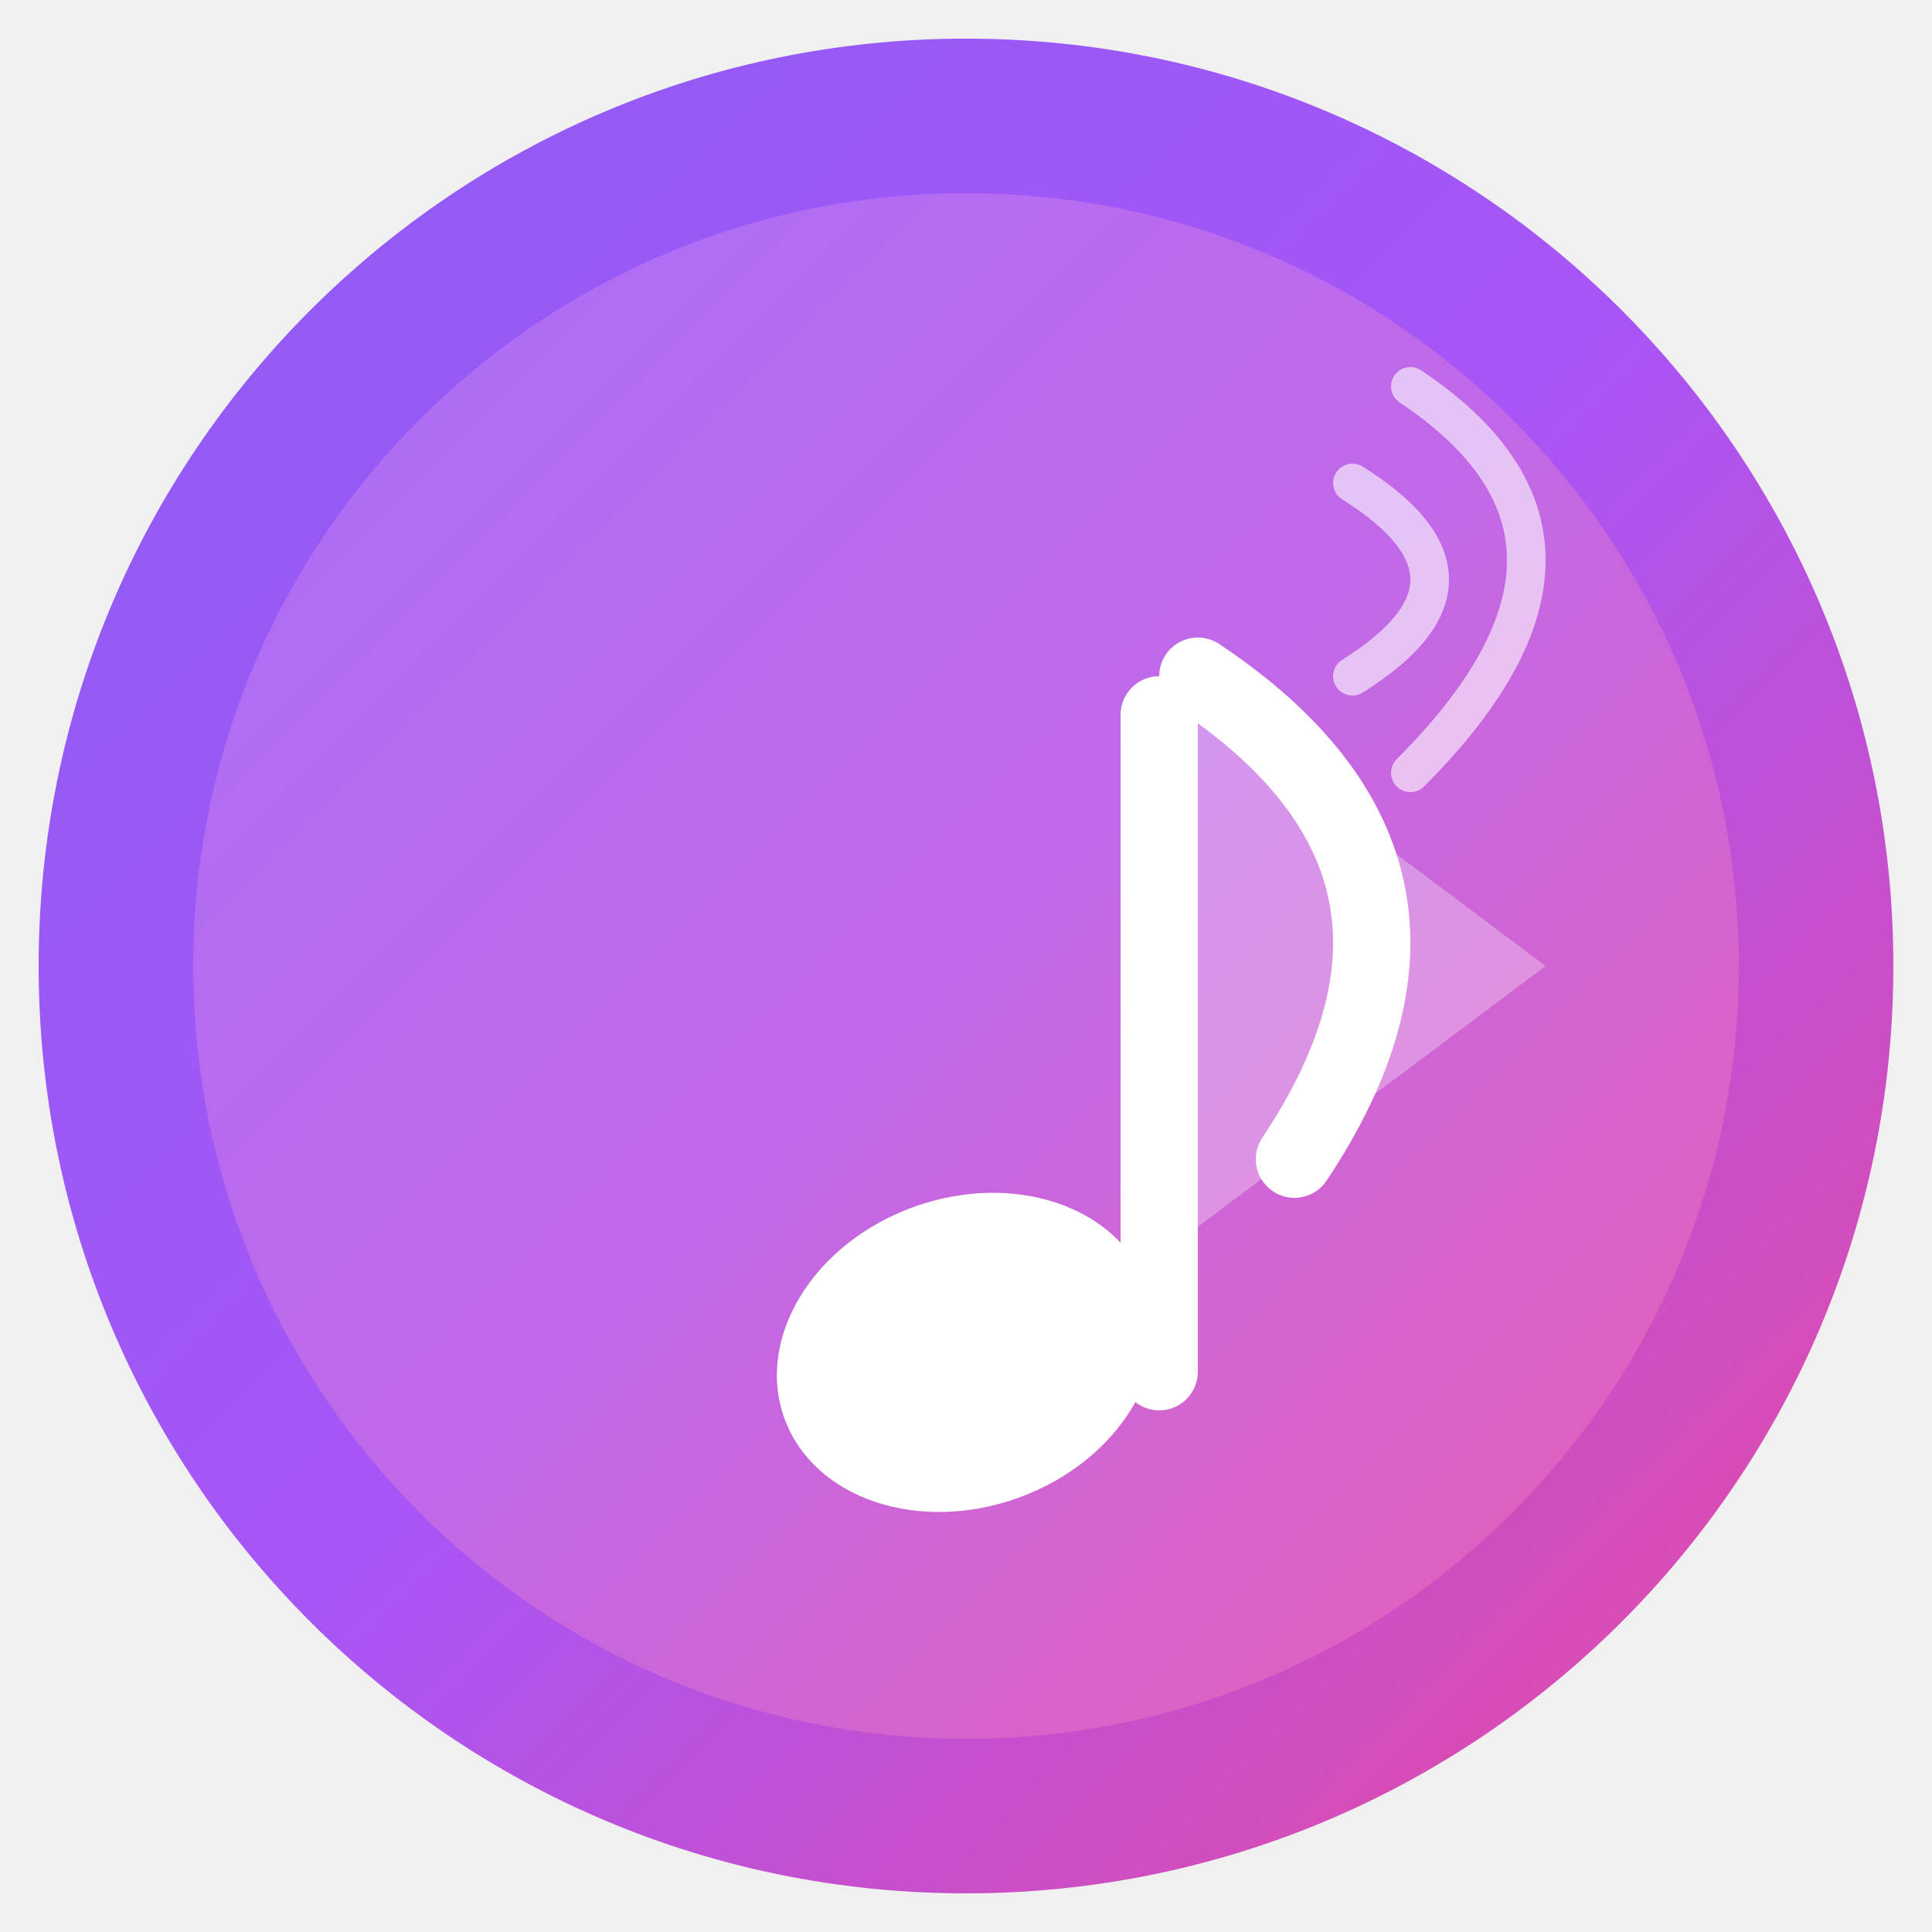
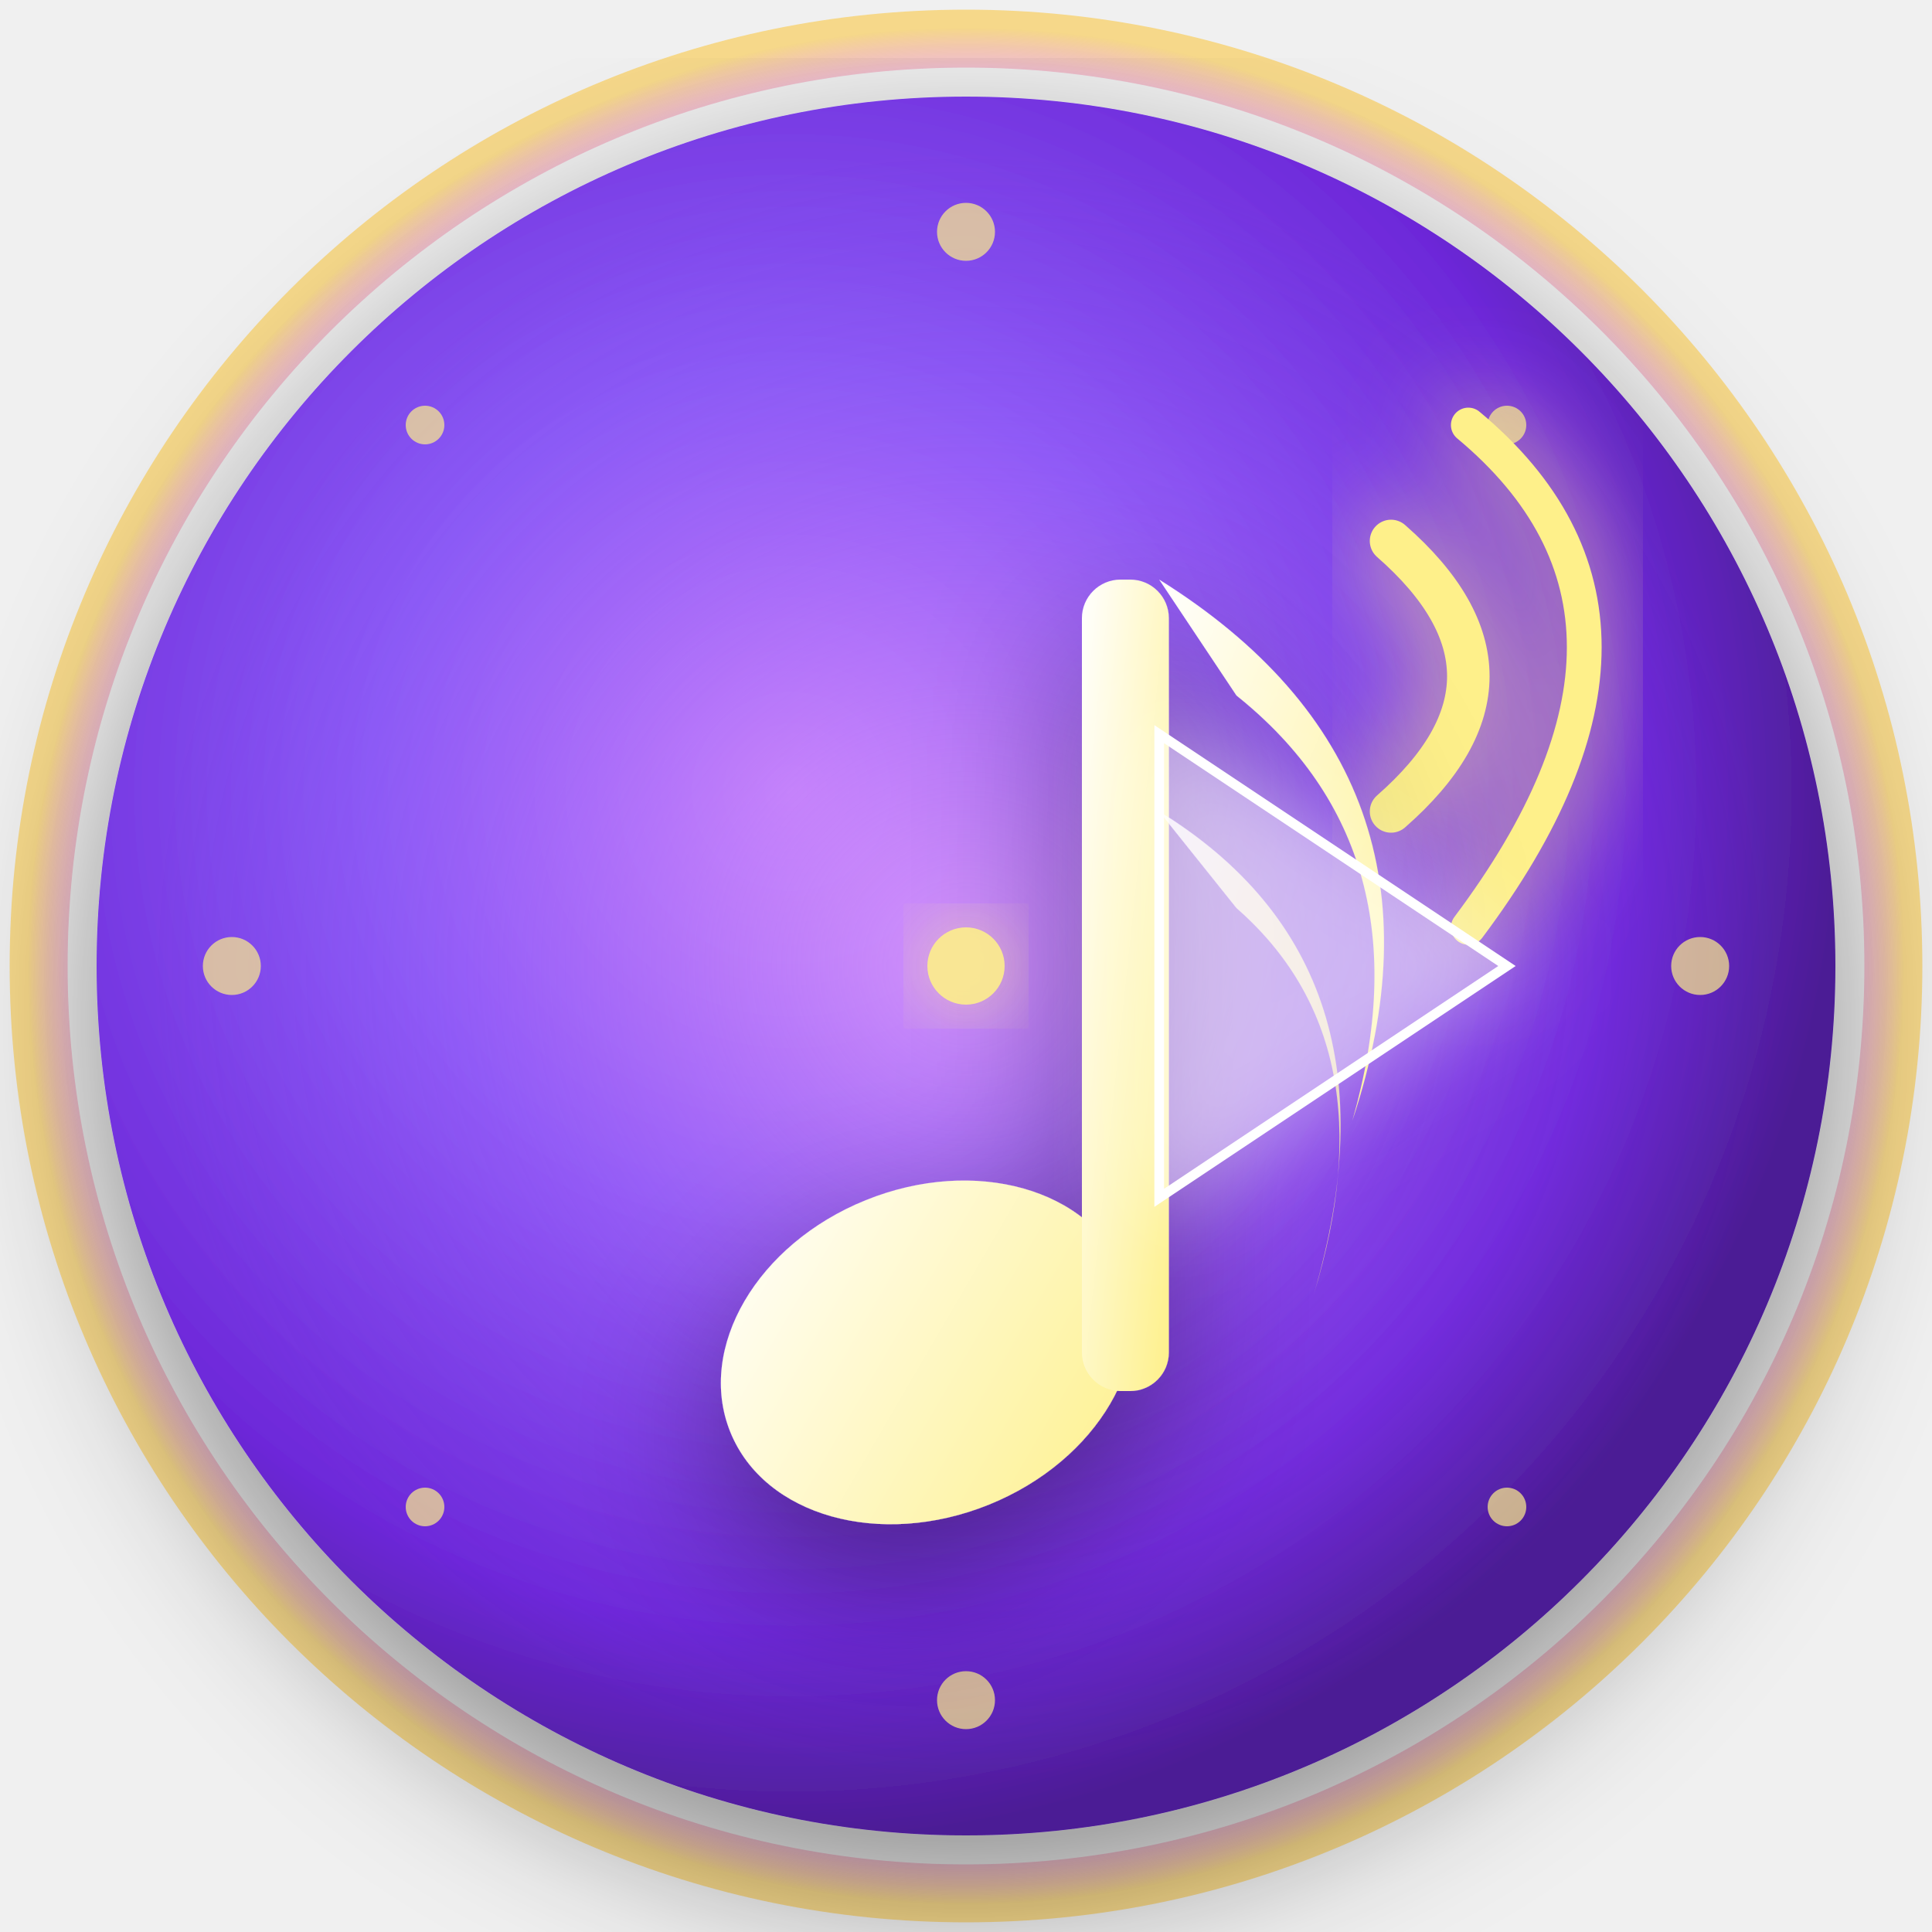
- <svg xmlns="http://www.w3.org/2000/svg" viewBox="0 0 100 100">
+ <svg xmlns="http://www.w3.org/2000/svg" viewBox="0 0 100 100" width="100" height="100">
  <defs>
-     <linearGradient id="grad1" x1="0%" y1="0%" x2="100%" y2="100%">
-       <stop offset="0%" style="stop-color:#8b5cf6;stop-opacity:1" />
-       <stop offset="50%" style="stop-color:#a855f7;stop-opacity:1" />
-       <stop offset="100%" style="stop-color:#ec4899;stop-opacity:1" />
+     <style>
+       @keyframes pulse {
+         0%, 100% { opacity: 0.4; transform: scale(1); }
+         50% { opacity: 0.8; transform: scale(1.05); }
+       }
+       @keyframes wave1 {
+         0%, 100% { opacity: 0.3; transform: scale(1); }
+         50% { opacity: 0.7; transform: scale(1.15); }
+       }
+       @keyframes wave2 {
+         0%, 100% { opacity: 0.2; transform: scale(1); }
+         50% { opacity: 0.6; transform: scale(1.25); }
+       }
+       @keyframes rotateSlow {
+         0% { transform: rotate(0deg); }
+         100% { transform: rotate(360deg); }
+       }
+       .bg-pulse { animation: pulse 2s ease-in-out infinite; transform-origin: center; }
+       .wave-1 { animation: wave1 1.8s ease-in-out infinite; transform-origin: center; }
+       .wave-2 { animation: wave2 1.8s ease-in-out 0.3s infinite; transform-origin: center; }
+       .spin-star { animation: rotateSlow 12s linear infinite; transform-origin: center; }
+     </style>
+     <radialGradient id="bgGrad" cx="40%" cy="40%" r="60%">
+       <stop offset="0%" stop-color="#c084fc" />
+       <stop offset="40%" stop-color="#8b5cf6" />
+       <stop offset="80%" stop-color="#6d28d9" />
+       <stop offset="100%" stop-color="#4c1d95" />
+     </radialGradient>
+     <radialGradient id="innerGlow" cx="50%" cy="50%" r="50%">
+       <stop offset="0%" stop-color="#f0abfc" stop-opacity="0.6" />
+       <stop offset="60%" stop-color="#a855f7" stop-opacity="0.2" />
+       <stop offset="100%" stop-color="#7c3aed" stop-opacity="0" />
+     </radialGradient>
+     <radialGradient id="outerRing" cx="50%" cy="50%" r="50%">
+       <stop offset="85%" stop-color="#ec4899" stop-opacity="0" />
+       <stop offset="95%" stop-color="#ec4899" stop-opacity="0.3" />
+       <stop offset="100%" stop-color="#fbbf24" stop-opacity="0.5" />
+     </radialGradient>
+     <linearGradient id="noteGrad" x1="0%" y1="0%" x2="100%" y2="100%">
+       <stop offset="0%" stop-color="#ffffff" />
+       <stop offset="100%" stop-color="#fef08a" />
    </linearGradient>
-     <linearGradient id="grad2" x1="0%" y1="0%" x2="100%" y2="100%">
-       <stop offset="0%" style="stop-color:#c084fc;stop-opacity:1" />
-       <stop offset="100%" style="stop-color:#f472b6;stop-opacity:1" />
-     </linearGradient>
+     <filter id="shadow" x="-20%" y="-20%" width="140%" height="140%">
+       <feDropShadow dx="0" dy="3" stdDeviation="4" flood-color="#000" flood-opacity="0.4" />
+     </filter>
+     <filter id="glow" x="-30%" y="-30%" width="160%" height="160%">
+       <feGaussianBlur stdDeviation="2.5" result="blur" />
+       <feMerge>
+         <feMergeNode in="blur" />
+         <feMergeNode in="SourceGraphic" />
+       </feMerge>
+     </filter>
  </defs>
-   <circle cx="50" cy="50" r="48" fill="url(#grad1)" />
-   <circle cx="50" cy="50" r="40" fill="url(#grad2)" opacity="0.5" />
-   <g fill="white" transform="translate(32, 25)">
-     <ellipse cx="18" cy="45" rx="10" ry="8" transform="rotate(-20, 18, 45)" />
-     <rect x="26" y="10" width="4" height="38" rx="2" />
-     <path d="M30 10 Q45 20 35 35" stroke="white" stroke-width="4" fill="none" stroke-linecap="round" />
+   <circle cx="50" cy="50" r="48" fill="none" stroke="url(#outerRing)" stroke-width="3" class="bg-pulse" />
+   <circle cx="50" cy="50" r="45" fill="url(#bgGrad)" filter="url(#shadow)" />
+   <circle cx="50" cy="50" r="42" fill="url(#innerGlow)" />
+   <g class="spin-star" fill="#fef08a" opacity="0.7">
+     <circle cx="50" cy="12" r="1.5" />
+     <circle cx="50" cy="88" r="1.5" />
+     <circle cx="12" cy="50" r="1.5" />
+     <circle cx="88" cy="50" r="1.5" />
+     <circle cx="22" cy="22" r="1" />
+     <circle cx="78" cy="78" r="1" />
+     <circle cx="22" cy="78" r="1" />
+     <circle cx="78" cy="22" r="1" />
  </g>
-   <polygon points="60,35 60,65 80,50" fill="white" fill-opacity="0.3" />
-   <g stroke="white" stroke-width="2" fill="none" stroke-linecap="round" opacity="0.6">
-     <path d="M70 25 Q78 30 70 35" />
-     <path d="M73 20 Q85 28 73 40" />
+   <g stroke="#fef08a" fill="none" stroke-linecap="round" filter="url(#glow)">
+     <path d="M72 28 Q80 35 72 42" stroke-width="2.2" class="wave-1" />
+     <path d="M76 22 Q88 32 76 48" stroke-width="1.8" class="wave-2" />
  </g>
+   <g transform="translate(28, 22)" filter="url(#shadow)">
+     <ellipse cx="20" cy="48" rx="11" ry="8.5" transform="rotate(-22, 20, 48)" fill="url(#noteGrad)" />
+     <rect x="28" y="8" width="4.5" height="42" rx="2" fill="url(#noteGrad)" />
+     <path d="M32 8 Q48 18 42 36 Q46 22 36 14" fill="url(#noteGrad)" stroke="none" />
+     <path d="M32 20 Q45 28 40 45 Q44 32 36 25" fill="url(#noteGrad)" opacity="0.8" />
+   </g>
+   <g filter="url(#glow)">
+     <polygon points="60,38 60,62 78,50" fill="#ffffff" fill-opacity="0.35" stroke="#ffffff" stroke-width="0.5" />
+   </g>
+   <circle cx="50" cy="50" r="2" fill="#fef08a" opacity="0.9" filter="url(#glow)" />
</svg>
